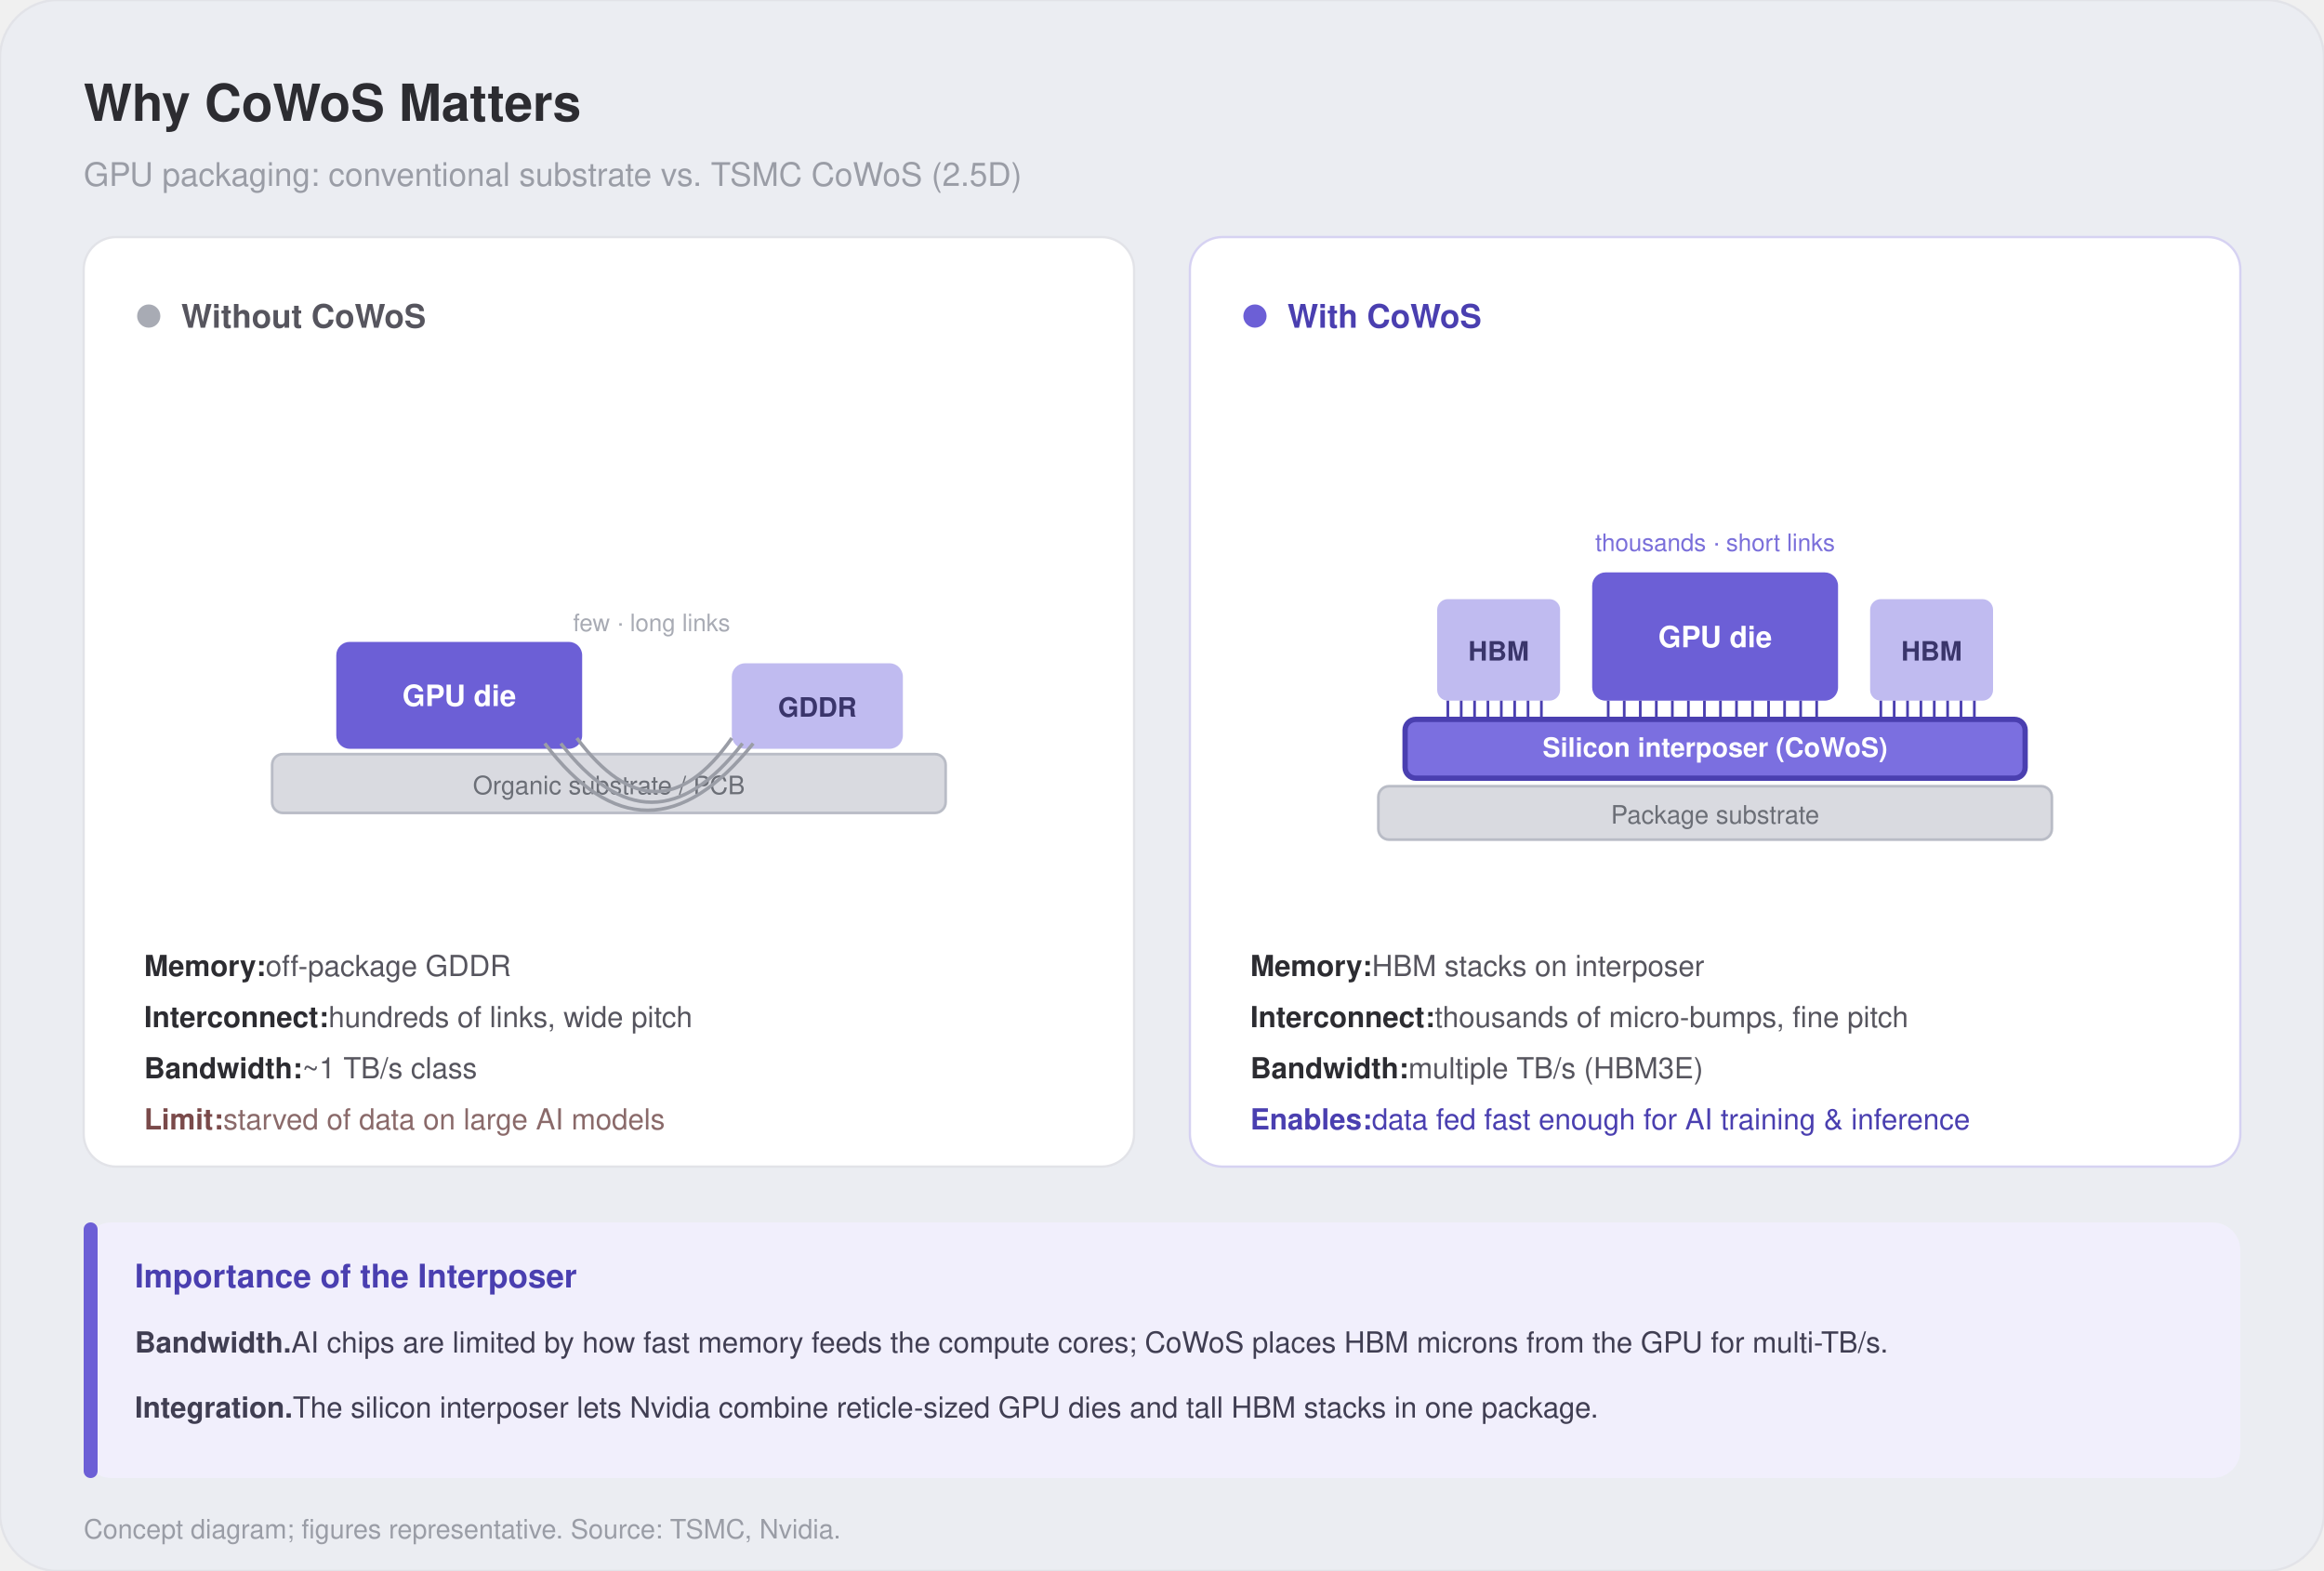
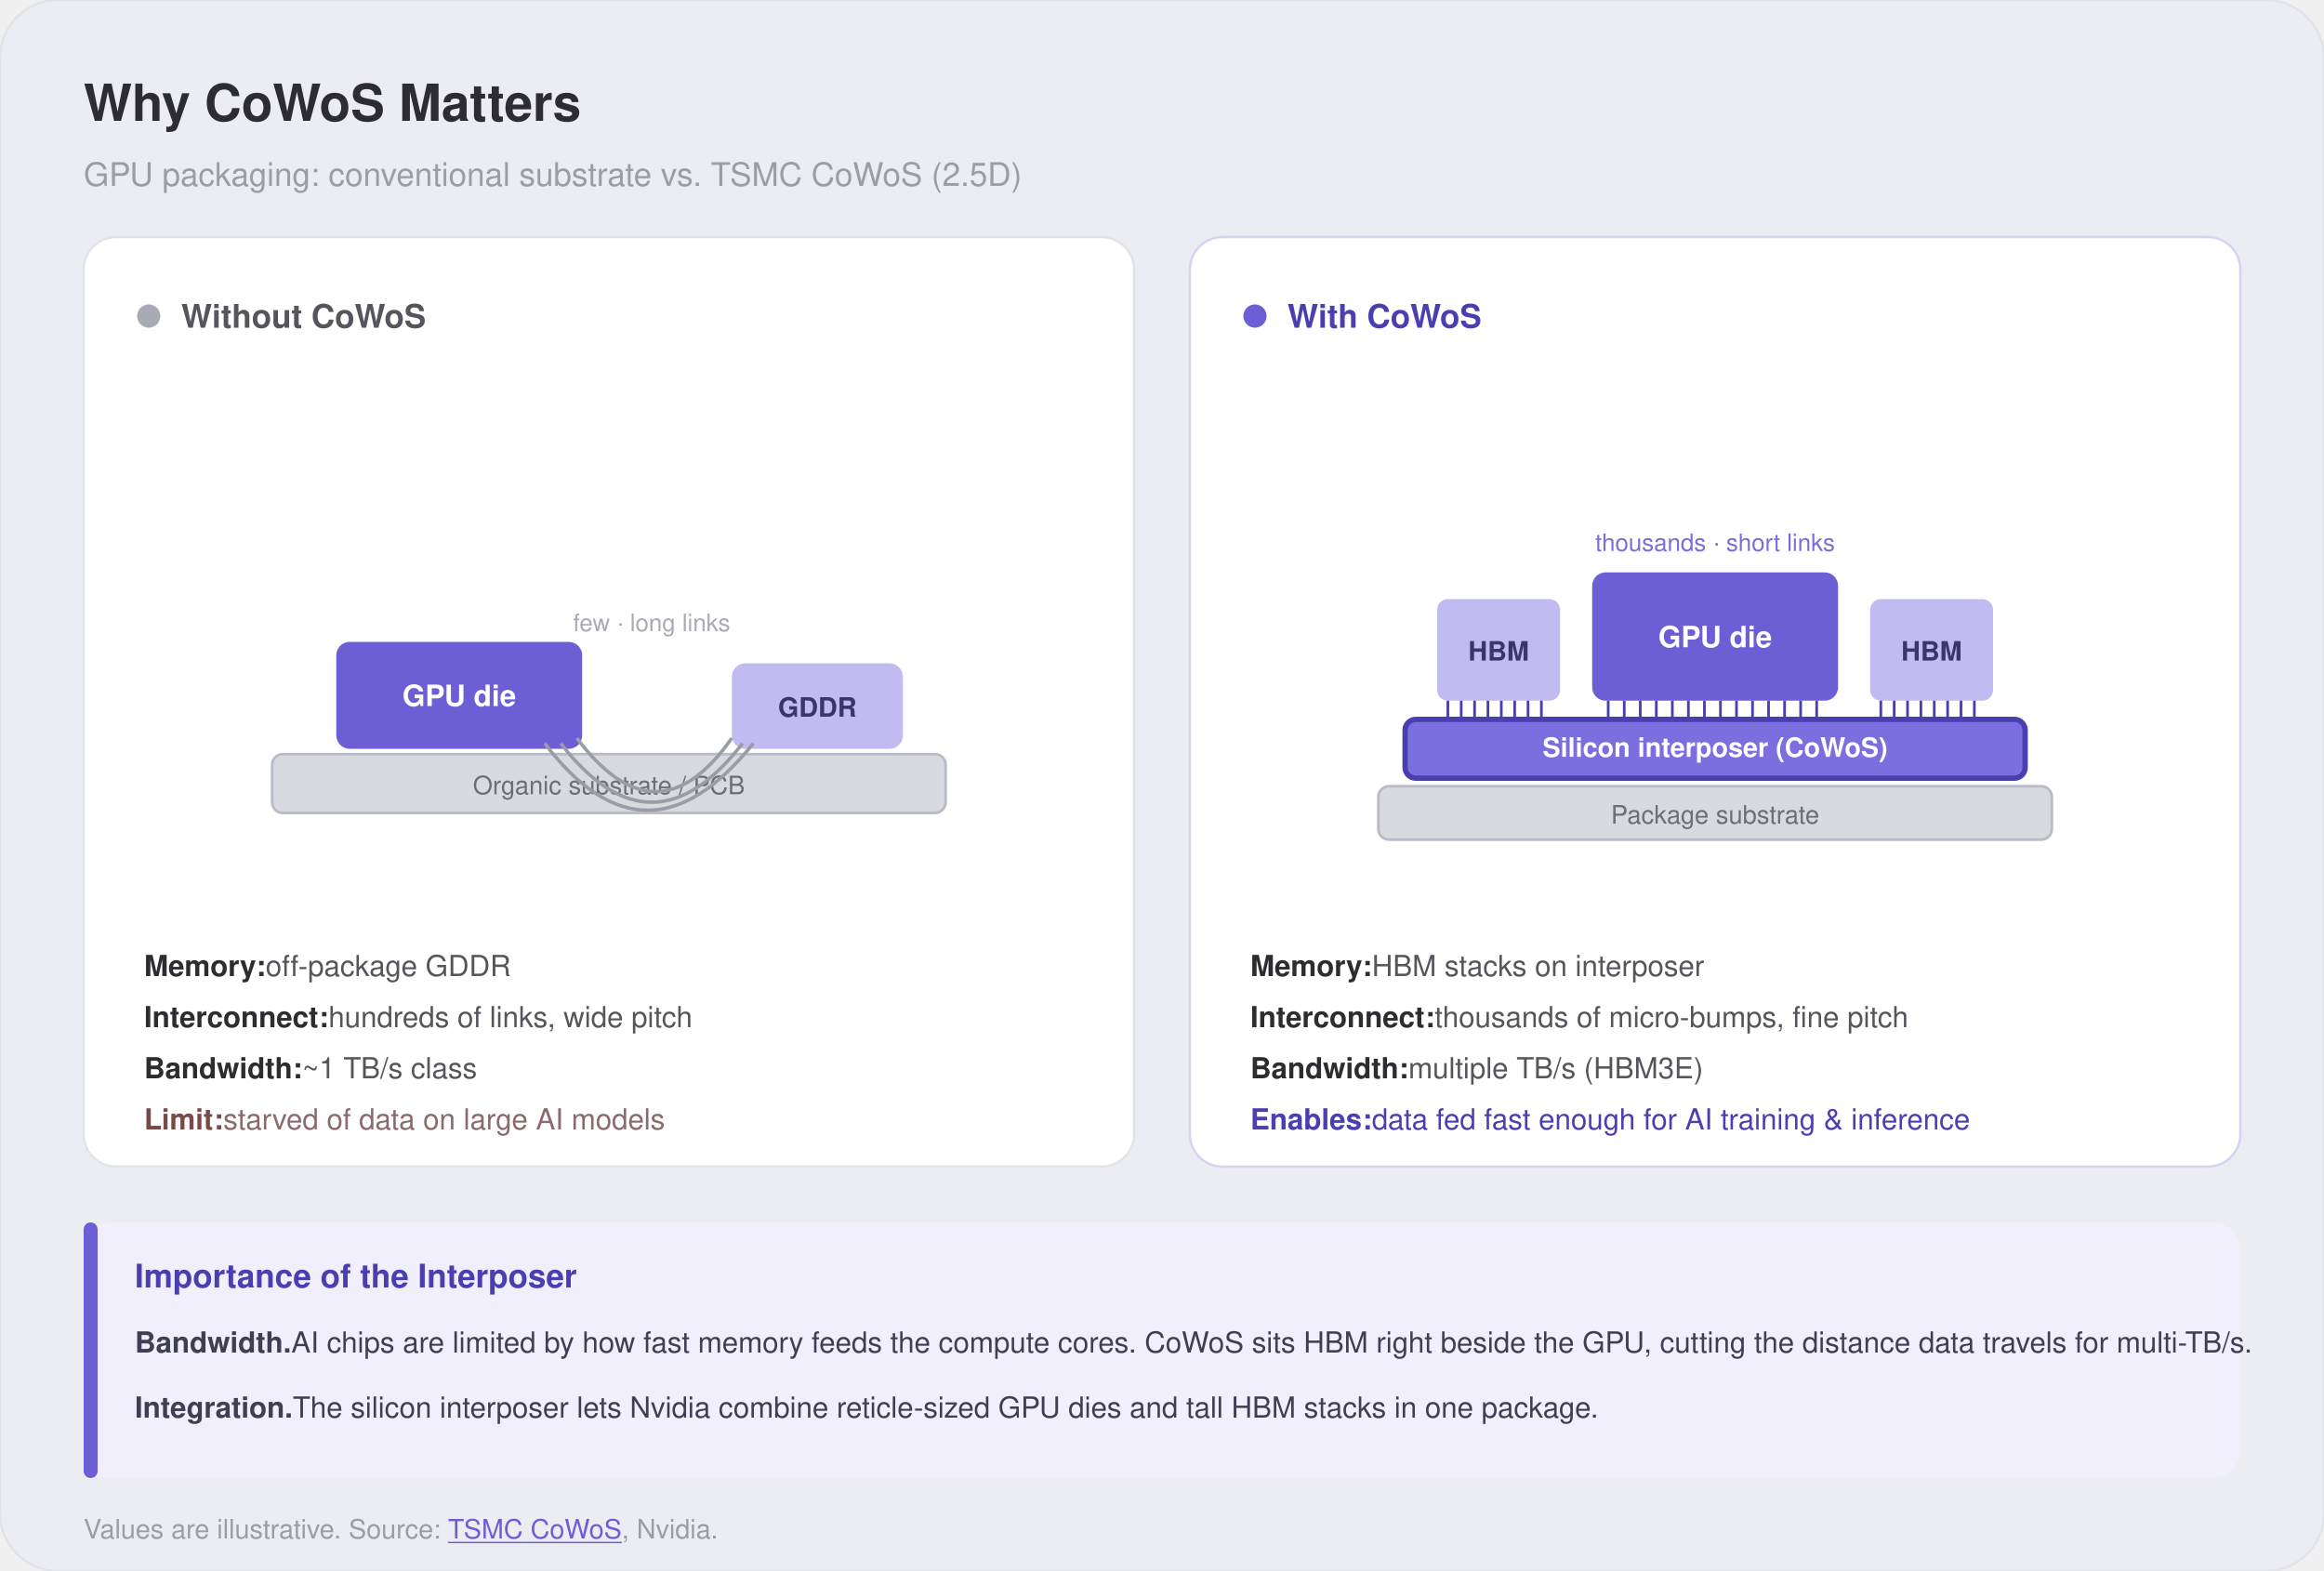
<svg xmlns="http://www.w3.org/2000/svg" width="1000" height="676" viewBox="0 -2 1000 676" font-family="Helvetica, Arial, sans-serif">
  <rect x="0" y="-2" width="1000" height="676" rx="25" fill="#EBEDF2" stroke="#E2E3E8" stroke-width="1" />
  <text x="36" y="50" font-size="22" font-weight="600" fill="#2C2C31">Why CoWoS Matters</text>
  <text x="36" y="78" font-size="14" fill="#9A9DA6">GPU packaging: conventional substrate vs. TSMC CoWoS (2.5D)</text>
  <rect x="36" y="100" width="452" height="400" rx="14" fill="#FFFFFF" stroke="#E2E3E8" />
  <circle cx="64" cy="134" r="5" fill="#A8ABB4" />
  <text x="78" y="139" font-size="14" font-weight="700" fill="#56555E">Without CoWoS</text>
  <g transform="translate(89.5,150) scale(1.15)">
    <rect x="24" y="150" width="252" height="22" rx="4" fill="#D9DAE0" stroke="#B9BCC6" />
    <text x="150" y="165" text-anchor="middle" font-size="9.5" fill="#6B6E76">Organic substrate / PCB</text>
    <rect x="48" y="108" width="92" height="40" rx="5" fill="#6C5FD6" />
    <text x="94" y="132" text-anchor="middle" font-size="11" fill="#FFFFFF" font-weight="600">GPU die</text>
    <rect x="196" y="116" width="64" height="32" rx="5" fill="#C0BBF0" />
    <text x="228" y="136" text-anchor="middle" font-size="10" fill="#3A356B" font-weight="600">GDDR</text>
    <path d="M138 144 Q168 184 196 144" fill="none" stroke="#9A9DA6" stroke-width="1.3" />
    <path d="M132 146 Q166 190 200 146" fill="none" stroke="#9A9DA6" stroke-width="1.3" />
    <path d="M126 146 Q164 196 204 146" fill="none" stroke="#9A9DA6" stroke-width="1.3" />
    <text x="166" y="104" text-anchor="middle" font-size="9" fill="#A8ABB4">few · long links</text>
  </g>
  <text x="62" y="418" font-size="12.5" fill="#56555E">
-     <tspan fill="#2C2C31" font-weight="700">Memory: </tspan>off-package GDDR</text>
+     <tspan fill="#2C2C31" font-weight="700">Memory: </tspan>off-package GDDR</text>
  <text x="62" y="440" font-size="12.5" fill="#56555E">
-     <tspan fill="#2C2C31" font-weight="700">Interconnect: </tspan>hundreds of links, wide pitch</text>
+     <tspan fill="#2C2C31" font-weight="700">Interconnect: </tspan>hundreds of links, wide pitch</text>
  <text x="62" y="462" font-size="12.5" fill="#56555E">
-     <tspan fill="#2C2C31" font-weight="700">Bandwidth: </tspan>~1 TB/s class</text>
+     <tspan fill="#2C2C31" font-weight="700">Bandwidth: </tspan>~1 TB/s class</text>
  <text x="62" y="484" font-size="12.5" fill="#8A6A6A">
-     <tspan fill="#7A4A4A" font-weight="700">Limit: </tspan>starved of data on large AI models</text>
+     <tspan fill="#7A4A4A" font-weight="700">Limit: </tspan>starved of data on large AI models</text>
  <rect x="512" y="100" width="452" height="400" rx="14" fill="#FFFFFF" stroke="#D6D2F2" />
  <circle cx="540" cy="134" r="5" fill="#6C5FD6" />
  <text x="554" y="139" font-size="14" font-weight="700" fill="#4A3FB0">With CoWoS</text>
  <g transform="translate(565.5,150) scale(1.15)">
    <rect x="24" y="162" width="252" height="20" rx="4" fill="#D9DAE0" stroke="#B9BCC6" />
    <text x="150" y="176" text-anchor="middle" font-size="9.5" fill="#6B6E76">Package substrate</text>
    <rect x="34" y="137" width="232" height="22" rx="4" fill="#7B6FE0" stroke="#4A3FB0" stroke-width="2" />
    <text x="150" y="151" text-anchor="middle" font-size="10" fill="#FFFFFF" font-weight="700">Silicon interposer (CoWoS)</text>
    <rect x="46" y="92" width="46" height="38" rx="4" fill="#C0BBF0" />
    <text x="69" y="115" text-anchor="middle" font-size="10" fill="#3A356B" font-weight="600">HBM</text>
    <rect x="104" y="82" width="92" height="48" rx="5" fill="#6C5FD6" />
    <text x="150" y="110" text-anchor="middle" font-size="11" fill="#FFFFFF" font-weight="600">GPU die</text>
    <rect x="208" y="92" width="46" height="38" rx="4" fill="#C0BBF0" />
    <text x="231" y="115" text-anchor="middle" font-size="10" fill="#3A356B" font-weight="600">HBM</text>
    <g stroke="#4A3FB0" stroke-width="1">
      <line x1="50" y1="130" x2="50" y2="137" />
      <line x1="55" y1="130" x2="55" y2="137" />
      <line x1="60" y1="130" x2="60" y2="137" />
      <line x1="65" y1="130" x2="65" y2="137" />
      <line x1="70" y1="130" x2="70" y2="137" />
      <line x1="75" y1="130" x2="75" y2="137" />
      <line x1="80" y1="130" x2="80" y2="137" />
      <line x1="85" y1="130" x2="85" y2="137" />
      <line x1="110" y1="130" x2="110" y2="137" />
      <line x1="116" y1="130" x2="116" y2="137" />
      <line x1="122" y1="130" x2="122" y2="137" />
      <line x1="128" y1="130" x2="128" y2="137" />
      <line x1="134" y1="130" x2="134" y2="137" />
      <line x1="140" y1="130" x2="140" y2="137" />
      <line x1="146" y1="130" x2="146" y2="137" />
      <line x1="152" y1="130" x2="152" y2="137" />
      <line x1="158" y1="130" x2="158" y2="137" />
      <line x1="164" y1="130" x2="164" y2="137" />
      <line x1="170" y1="130" x2="170" y2="137" />
      <line x1="176" y1="130" x2="176" y2="137" />
      <line x1="182" y1="130" x2="182" y2="137" />
      <line x1="188" y1="130" x2="188" y2="137" />
      <line x1="212" y1="130" x2="212" y2="137" />
      <line x1="217" y1="130" x2="217" y2="137" />
      <line x1="222" y1="130" x2="222" y2="137" />
      <line x1="227" y1="130" x2="227" y2="137" />
      <line x1="232" y1="130" x2="232" y2="137" />
      <line x1="237" y1="130" x2="237" y2="137" />
      <line x1="242" y1="130" x2="242" y2="137" />
      <line x1="247" y1="130" x2="247" y2="137" />
    </g>
    <text x="150" y="74" text-anchor="middle" font-size="9" fill="#7A6FDA">thousands · short links</text>
  </g>
  <text x="538" y="418" font-size="12.5" fill="#56555E">
-     <tspan fill="#2C2C31" font-weight="700">Memory: </tspan>HBM stacks on interposer</text>
+     <tspan fill="#2C2C31" font-weight="700">Memory: </tspan>HBM stacks on interposer</text>
  <text x="538" y="440" font-size="12.5" fill="#56555E">
-     <tspan fill="#2C2C31" font-weight="700">Interconnect: </tspan>thousands of micro-bumps, fine pitch</text>
+     <tspan fill="#2C2C31" font-weight="700">Interconnect: </tspan>thousands of micro-bumps, fine pitch</text>
  <text x="538" y="462" font-size="12.5" fill="#56555E">
-     <tspan fill="#2C2C31" font-weight="700">Bandwidth: </tspan>multiple TB/s (HBM3E)</text>
+     <tspan fill="#2C2C31" font-weight="700">Bandwidth: </tspan>multiple TB/s (HBM3E)</text>
  <text x="538" y="484" font-size="12.5" fill="#4A3FB0">
-     <tspan fill="#4A3FB0" font-weight="700">Enables: </tspan>data fed fast enough for AI training &amp; inference</text>
+     <tspan fill="#4A3FB0" font-weight="700">Enables: </tspan>data fed fast enough for AI training &amp; inference</text>
  <rect x="36" y="524" width="928" height="110" rx="12" fill="#F1EFFC" />
  <rect x="36" y="524" width="6" height="110" rx="3" fill="#6C5FD6" />
  <text x="58" y="552" font-size="14" font-weight="700" fill="#4A3FB0">Importance of the Interposer</text>
  <text x="58" y="580" font-size="12.5" fill="#403E52">
-     <tspan font-weight="700">Bandwidth. </tspan>AI chips are limited by how fast memory feeds the compute cores; CoWoS places HBM microns from the GPU for multi-TB/s.</text>
+     <tspan font-weight="700">Bandwidth. </tspan>AI chips are limited by how fast memory feeds the compute cores. CoWoS sits HBM right beside the GPU, cutting the distance data travels for multi-TB/s.</text>
  <text x="58" y="608" font-size="12.5" fill="#403E52">
-     <tspan font-weight="700">Integration. </tspan>The silicon interposer lets Nvidia combine reticle-sized GPU dies and tall HBM stacks in one package.</text>
-   <text x="36" y="660" font-size="11.5" fill="#9A9DA6">Concept diagram; figures representative. Source: TSMC, Nvidia.</text>
+     <tspan font-weight="700">Integration. </tspan>The silicon interposer lets Nvidia combine reticle-sized GPU dies and tall HBM stacks in one package.</text>
+   <text x="36" y="660" font-size="11.5" fill="#9A9DA6">Values are illustrative. Source: <a href="https://3dfabric.tsmc.com/english/dedicatedFoundry/technology/cowos.htm" target="_blank">
+       <tspan fill="#6C5FD6" text-decoration="underline">TSMC CoWoS</tspan>
+     </a>, Nvidia.</text>
</svg>
